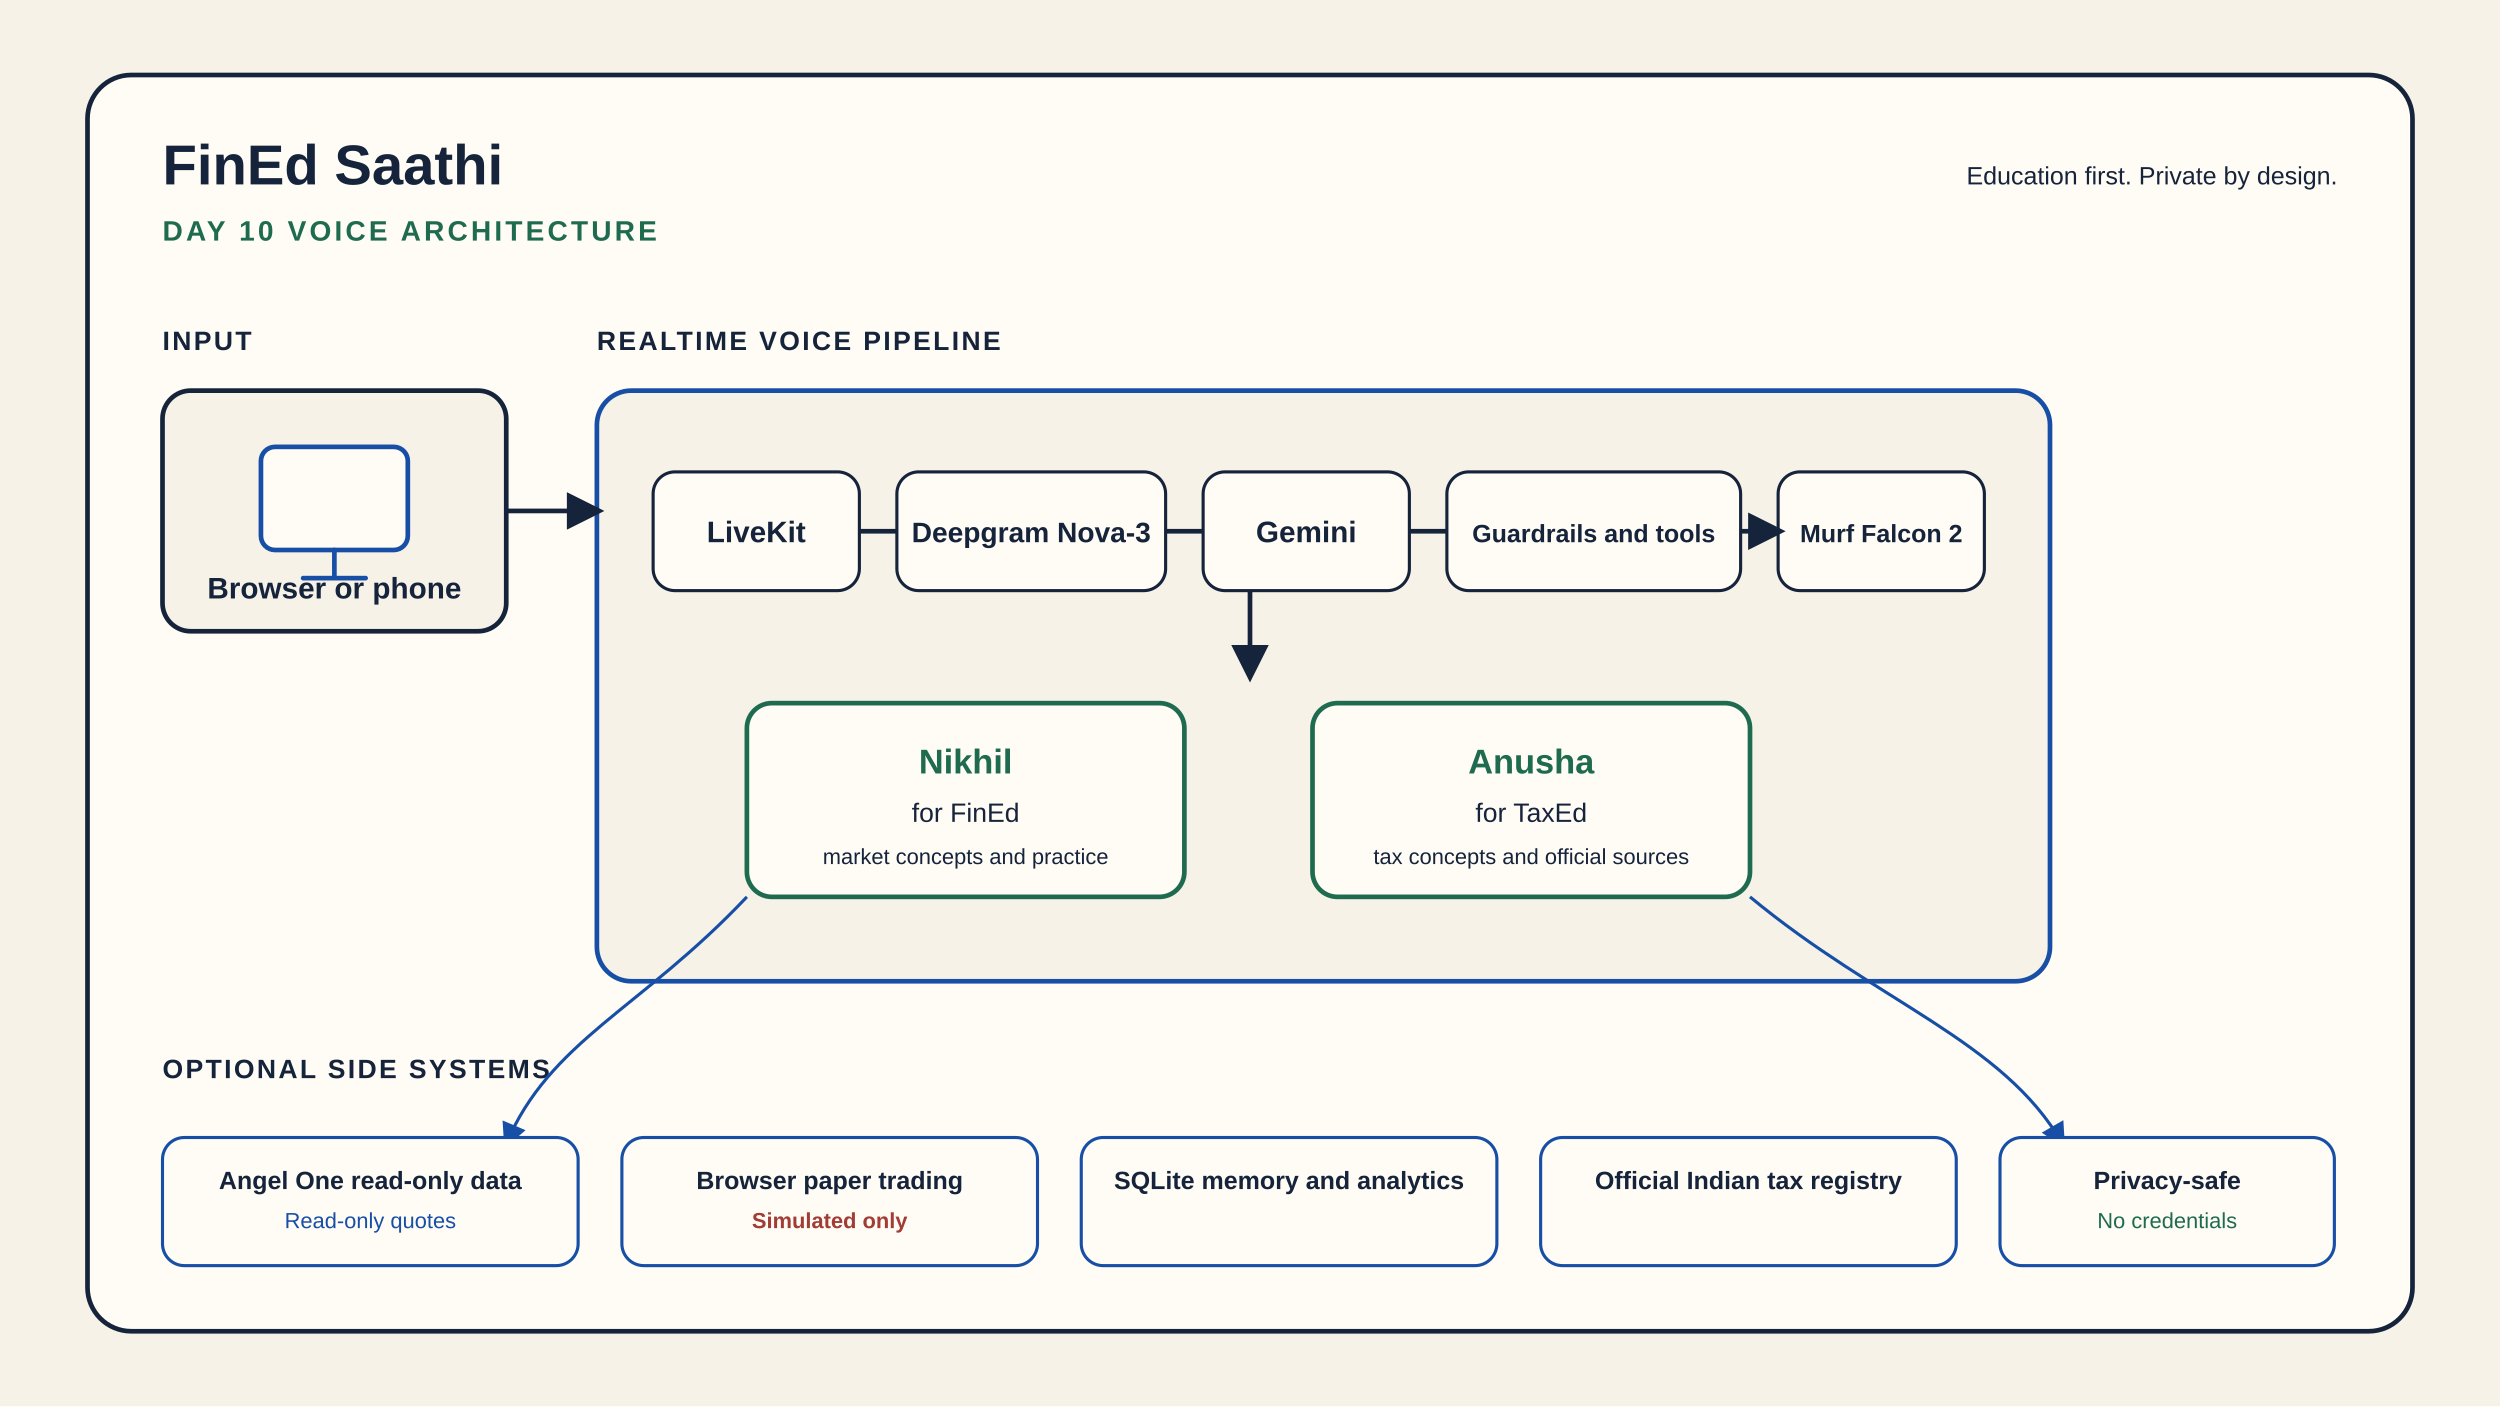
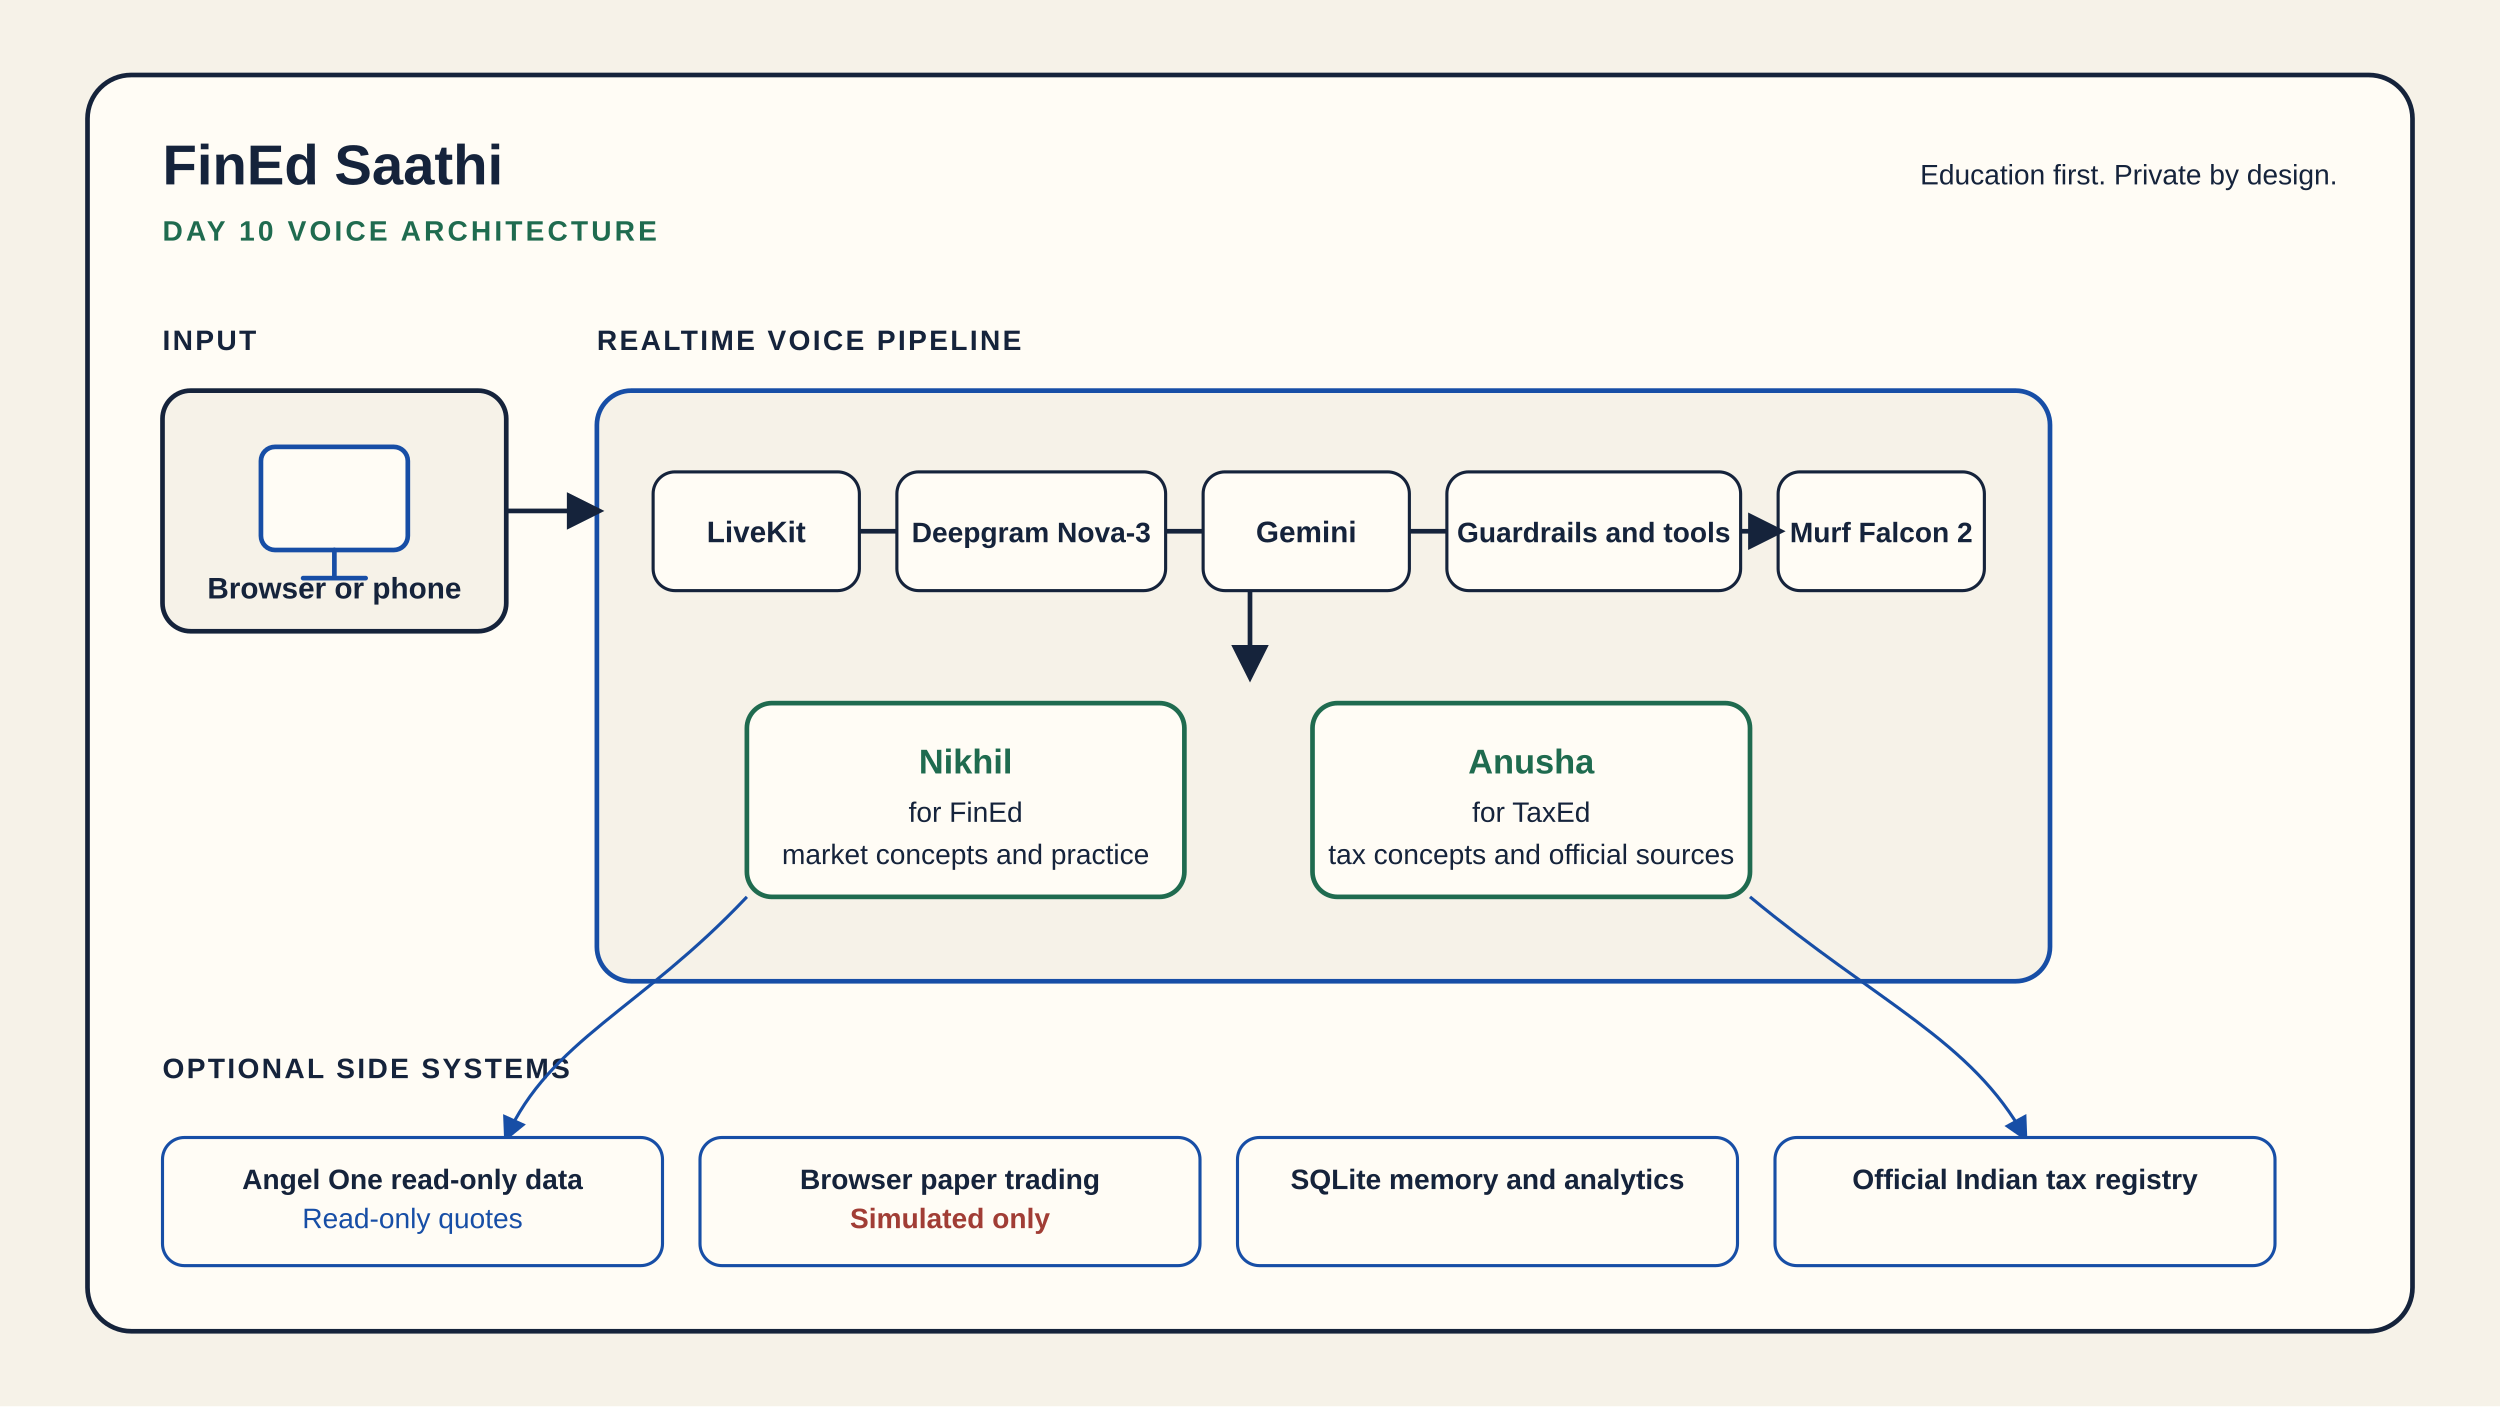
<svg xmlns="http://www.w3.org/2000/svg" viewBox="0 0 1600 900" role="img" aria-label="FinEd Saathi voice architecture">
  <defs>
    <marker id="arrow-ink" viewBox="0 0 10 10" refX="8" refY="5" markerWidth="8" markerHeight="8" orient="auto-start-reverse">
      <path d="M 0 0 L 10 5 L 0 10 z" fill="#15233B" />
    </marker>
    <marker id="arrow-blue" viewBox="0 0 10 10" refX="8" refY="5" markerWidth="8" markerHeight="8" orient="auto-start-reverse">
      <path d="M 0 0 L 10 5 L 0 10 z" fill="#174EA6" />
    </marker>
  </defs>
  <rect width="1600" height="900" fill="#F6F2E8" />
  <rect x="56" y="48" width="1488" height="804" rx="28" fill="#FFFCF5" stroke="#15233B" stroke-width="3" />
  <text x="104" y="118" fill="#15233B" font-family="Arial, sans-serif" font-size="36" font-weight="700">FinEd Saathi</text>
  <text x="104" y="154" fill="#1F6B4F" font-family="Arial, sans-serif" font-size="18" font-weight="700" letter-spacing="2">DAY 10 VOICE ARCHITECTURE</text>
-   <text x="1496" y="118" text-anchor="end" fill="#15233B" font-family="Arial, sans-serif" font-size="16">Education first. Private by design.</text>
-   <text x="104" y="224" fill="#15233B" font-family="Arial, sans-serif" font-size="17" font-weight="700" letter-spacing="1.5">INPUT</text>
+   <text x="1496" y="118" text-anchor="end" fill="#15233B" font-family="Arial, sans-serif" font-size="18">Education first. Private by design.</text>
+   <text x="104" y="224" fill="#15233B" font-family="Arial, sans-serif" font-size="18" font-weight="700" letter-spacing="1.5">INPUT</text>
  <rect x="104" y="250" width="220" height="154" rx="18" fill="#F6F2E8" stroke="#15233B" stroke-width="3" />
  <path d="M 176 286 h 76 a 9 9 0 0 1 9 9 v 48 a 9 9 0 0 1 -9 9 h -76 a 9 9 0 0 1 -9 -9 v -48 a 9 9 0 0 1 9 -9 z" fill="#FFFCF5" stroke="#174EA6" stroke-width="3" />
  <path d="M 194 370 h 40 M 214 352 v 18" stroke="#174EA6" stroke-width="3" stroke-linecap="round" />
  <text x="214" y="383" text-anchor="middle" fill="#15233B" font-family="Arial, sans-serif" font-size="19" font-weight="700">Browser or phone</text>
-   <text x="382" y="224" fill="#15233B" font-family="Arial, sans-serif" font-size="17" font-weight="700" letter-spacing="1.5">REALTIME VOICE PIPELINE</text>
+   <text x="382" y="224" fill="#15233B" font-family="Arial, sans-serif" font-size="18" font-weight="700" letter-spacing="1.5">REALTIME VOICE PIPELINE</text>
  <rect x="382" y="250" width="930" height="378" rx="22" fill="#F6F2E8" stroke="#174EA6" stroke-width="3" />
  <path d="M 324 327 H 382" stroke="#15233B" stroke-width="3" marker-end="url(#arrow-ink)" />
  <g fill="#FFFCF5" stroke="#15233B" stroke-width="2">
    <rect x="418" y="302" width="132" height="76" rx="14" />
    <rect x="574" y="302" width="172" height="76" rx="14" />
    <rect x="770" y="302" width="132" height="76" rx="14" />
    <rect x="926" y="302" width="188" height="76" rx="14" />
    <rect x="1138" y="302" width="132" height="76" rx="14" />
  </g>
  <path d="M 550 340 H 574 M 746 340 H 770 M 902 340 H 926 M 1114 340 H 1138" stroke="#15233B" stroke-width="3" marker-end="url(#arrow-ink)" />
  <text x="484" y="347" text-anchor="middle" fill="#15233B" font-family="Arial, sans-serif" font-size="19" font-weight="700">LiveKit</text>
  <text x="660" y="347" text-anchor="middle" fill="#15233B" font-family="Arial, sans-serif" font-size="18" font-weight="700">Deepgram Nova-3</text>
  <text x="836" y="347" text-anchor="middle" fill="#15233B" font-family="Arial, sans-serif" font-size="19" font-weight="700">Gemini</text>
-   <text x="1020" y="347" text-anchor="middle" fill="#15233B" font-family="Arial, sans-serif" font-size="16" font-weight="700">Guardrails and tools</text>
-   <text x="1204" y="347" text-anchor="middle" fill="#15233B" font-family="Arial, sans-serif" font-size="16" font-weight="700">Murf Falcon 2</text>
+   <text x="1020" y="347" text-anchor="middle" fill="#15233B" font-family="Arial, sans-serif" font-size="18" font-weight="700">Guardrails and tools</text>
+   <text x="1204" y="347" text-anchor="middle" fill="#15233B" font-family="Arial, sans-serif" font-size="18" font-weight="700">Murf Falcon 2</text>
  <path d="M 800 378 V 432" stroke="#15233B" stroke-width="3" marker-end="url(#arrow-ink)" />
  <g fill="#FFFCF5" stroke="#1F6B4F" stroke-width="3">
    <rect x="478" y="450" width="280" height="124" rx="16" />
    <rect x="840" y="450" width="280" height="124" rx="16" />
  </g>
  <text x="618" y="495" text-anchor="middle" fill="#1F6B4F" font-family="Arial, sans-serif" font-size="22" font-weight="700">Nikhil</text>
-   <text x="618" y="526" text-anchor="middle" fill="#15233B" font-family="Arial, sans-serif" font-size="17">for FinEd</text>
-   <text x="618" y="553" text-anchor="middle" fill="#15233B" font-family="Arial, sans-serif" font-size="14">market concepts and practice</text>
+   <text x="618" y="526" text-anchor="middle" fill="#15233B" font-family="Arial, sans-serif" font-size="18">for FinEd</text>
+   <text x="618" y="553" text-anchor="middle" fill="#15233B" font-family="Arial, sans-serif" font-size="18">market concepts and practice</text>
  <text x="980" y="495" text-anchor="middle" fill="#1F6B4F" font-family="Arial, sans-serif" font-size="22" font-weight="700">Anusha</text>
-   <text x="980" y="526" text-anchor="middle" fill="#15233B" font-family="Arial, sans-serif" font-size="17">for TaxEd</text>
-   <text x="980" y="553" text-anchor="middle" fill="#15233B" font-family="Arial, sans-serif" font-size="14">tax concepts and official sources</text>
-   <text x="104" y="690" fill="#15233B" font-family="Arial, sans-serif" font-size="17" font-weight="700" letter-spacing="1.5">OPTIONAL SIDE SYSTEMS</text>
-   <path d="M 478 574 C 410 646 352 666 324 732" fill="none" stroke="#174EA6" stroke-width="2" marker-end="url(#arrow-blue)" />
-   <path d="M 1120 574 C 1202 642 1282 666 1320 732" fill="none" stroke="#174EA6" stroke-width="2" marker-end="url(#arrow-blue)" />
+   <text x="980" y="526" text-anchor="middle" fill="#15233B" font-family="Arial, sans-serif" font-size="18">for TaxEd</text>
+   <text x="980" y="553" text-anchor="middle" fill="#15233B" font-family="Arial, sans-serif" font-size="18">tax concepts and official sources</text>
+   <text x="104" y="690" fill="#15233B" font-family="Arial, sans-serif" font-size="18" font-weight="700" letter-spacing="1.5">OPTIONAL SIDE SYSTEMS</text>
+   <path d="M 478 574 C 410 646 352 666 324 728" fill="none" stroke="#174EA6" stroke-width="2" marker-end="url(#arrow-blue)" />
+   <path d="M 1120 574 C 1202 642 1262 666 1296 728" fill="none" stroke="#174EA6" stroke-width="2" marker-end="url(#arrow-blue)" />
  <g fill="#FFFCF5" stroke="#174EA6" stroke-width="2">
-     <rect x="104" y="728" width="266" height="82" rx="14" />
-     <rect x="398" y="728" width="266" height="82" rx="14" />
-     <rect x="692" y="728" width="266" height="82" rx="14" />
-     <rect x="986" y="728" width="266" height="82" rx="14" />
-     <rect x="1280" y="728" width="214" height="82" rx="14" />
+     <rect x="104" y="728" width="320" height="82" rx="14" />
+     <rect x="448" y="728" width="320" height="82" rx="14" />
+     <rect x="792" y="728" width="320" height="82" rx="14" />
+     <rect x="1136" y="728" width="320" height="82" rx="14" />
  </g>
-   <text x="237" y="761" text-anchor="middle" fill="#15233B" font-family="Arial, sans-serif" font-size="16" font-weight="700">Angel One read-only data</text>
-   <text x="237" y="786" text-anchor="middle" fill="#174EA6" font-family="Arial, sans-serif" font-size="14">Read-only quotes</text>
-   <text x="531" y="761" text-anchor="middle" fill="#15233B" font-family="Arial, sans-serif" font-size="16" font-weight="700">Browser paper trading</text>
-   <text x="531" y="786" text-anchor="middle" fill="#A13D35" font-family="Arial, sans-serif" font-size="14" font-weight="700">Simulated only</text>
-   <text x="825" y="761" text-anchor="middle" fill="#15233B" font-family="Arial, sans-serif" font-size="16" font-weight="700">SQLite memory and analytics</text>
-   <text x="1119" y="761" text-anchor="middle" fill="#15233B" font-family="Arial, sans-serif" font-size="16" font-weight="700">Official Indian tax registry</text>
-   <text x="1387" y="761" text-anchor="middle" fill="#15233B" font-family="Arial, sans-serif" font-size="16" font-weight="700">Privacy-safe</text>
-   <text x="1387" y="786" text-anchor="middle" fill="#1F6B4F" font-family="Arial, sans-serif" font-size="14">No credentials</text>
+   <text x="264" y="761" text-anchor="middle" fill="#15233B" font-family="Arial, sans-serif" font-size="18" font-weight="700">Angel One read-only data</text>
+   <text x="264" y="786" text-anchor="middle" fill="#174EA6" font-family="Arial, sans-serif" font-size="18">Read-only quotes</text>
+   <text x="608" y="761" text-anchor="middle" fill="#15233B" font-family="Arial, sans-serif" font-size="18" font-weight="700">Browser paper trading</text>
+   <text x="608" y="786" text-anchor="middle" fill="#A13D35" font-family="Arial, sans-serif" font-size="18" font-weight="700">Simulated only</text>
+   <text x="952" y="761" text-anchor="middle" fill="#15233B" font-family="Arial, sans-serif" font-size="18" font-weight="700">SQLite memory and analytics</text>
+   <text x="1296" y="761" text-anchor="middle" fill="#15233B" font-family="Arial, sans-serif" font-size="18" font-weight="700">Official Indian tax registry</text>
</svg>
